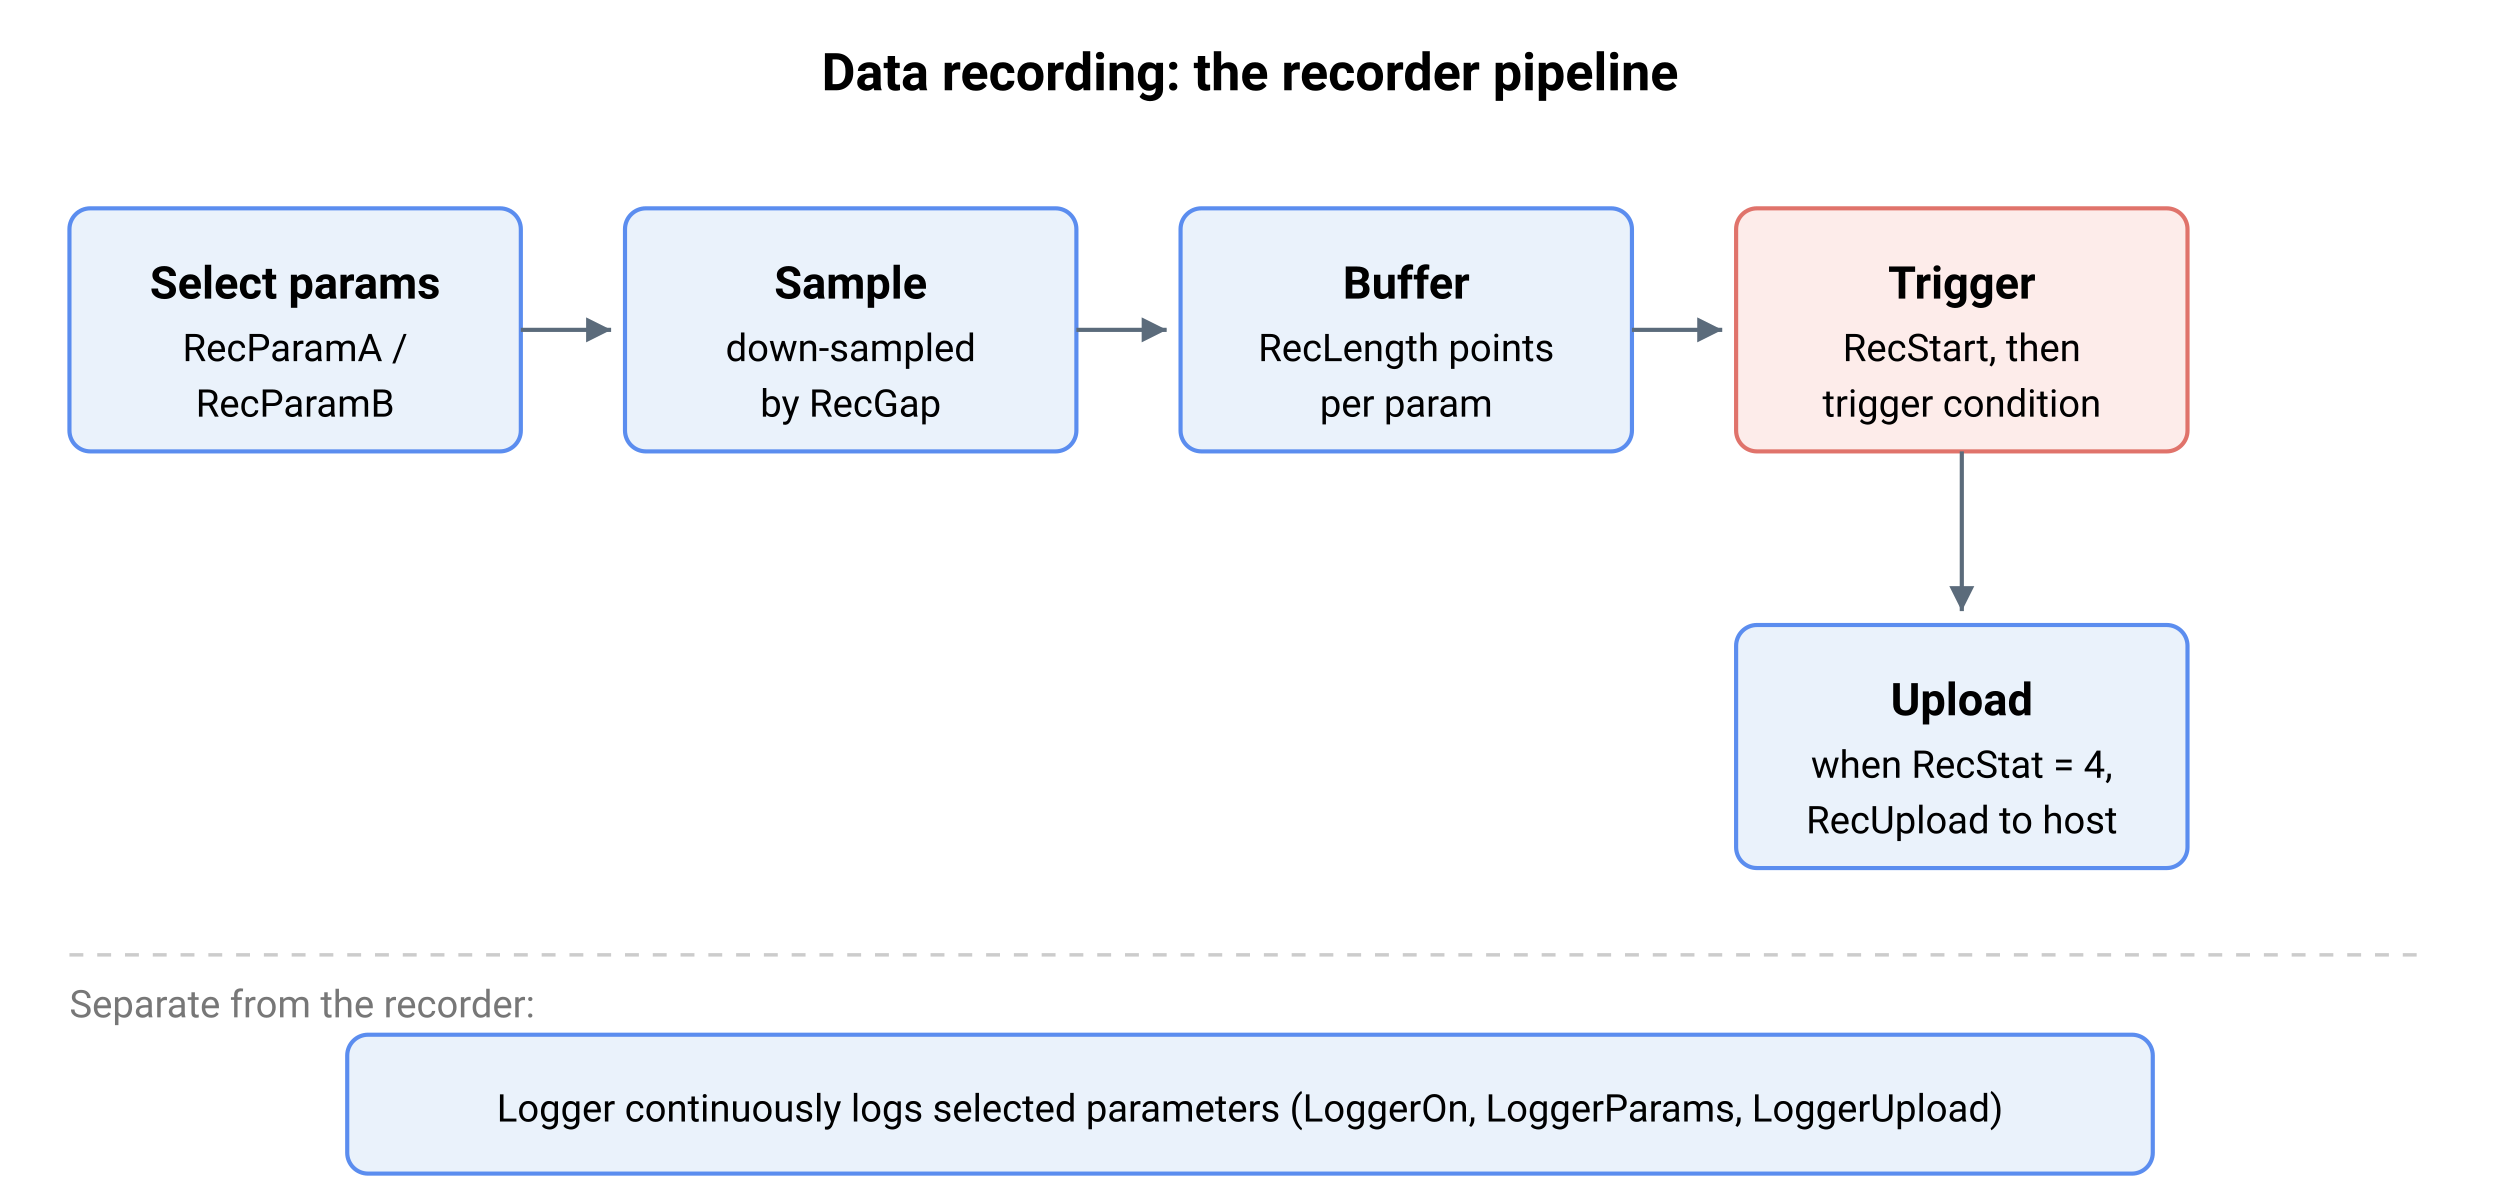
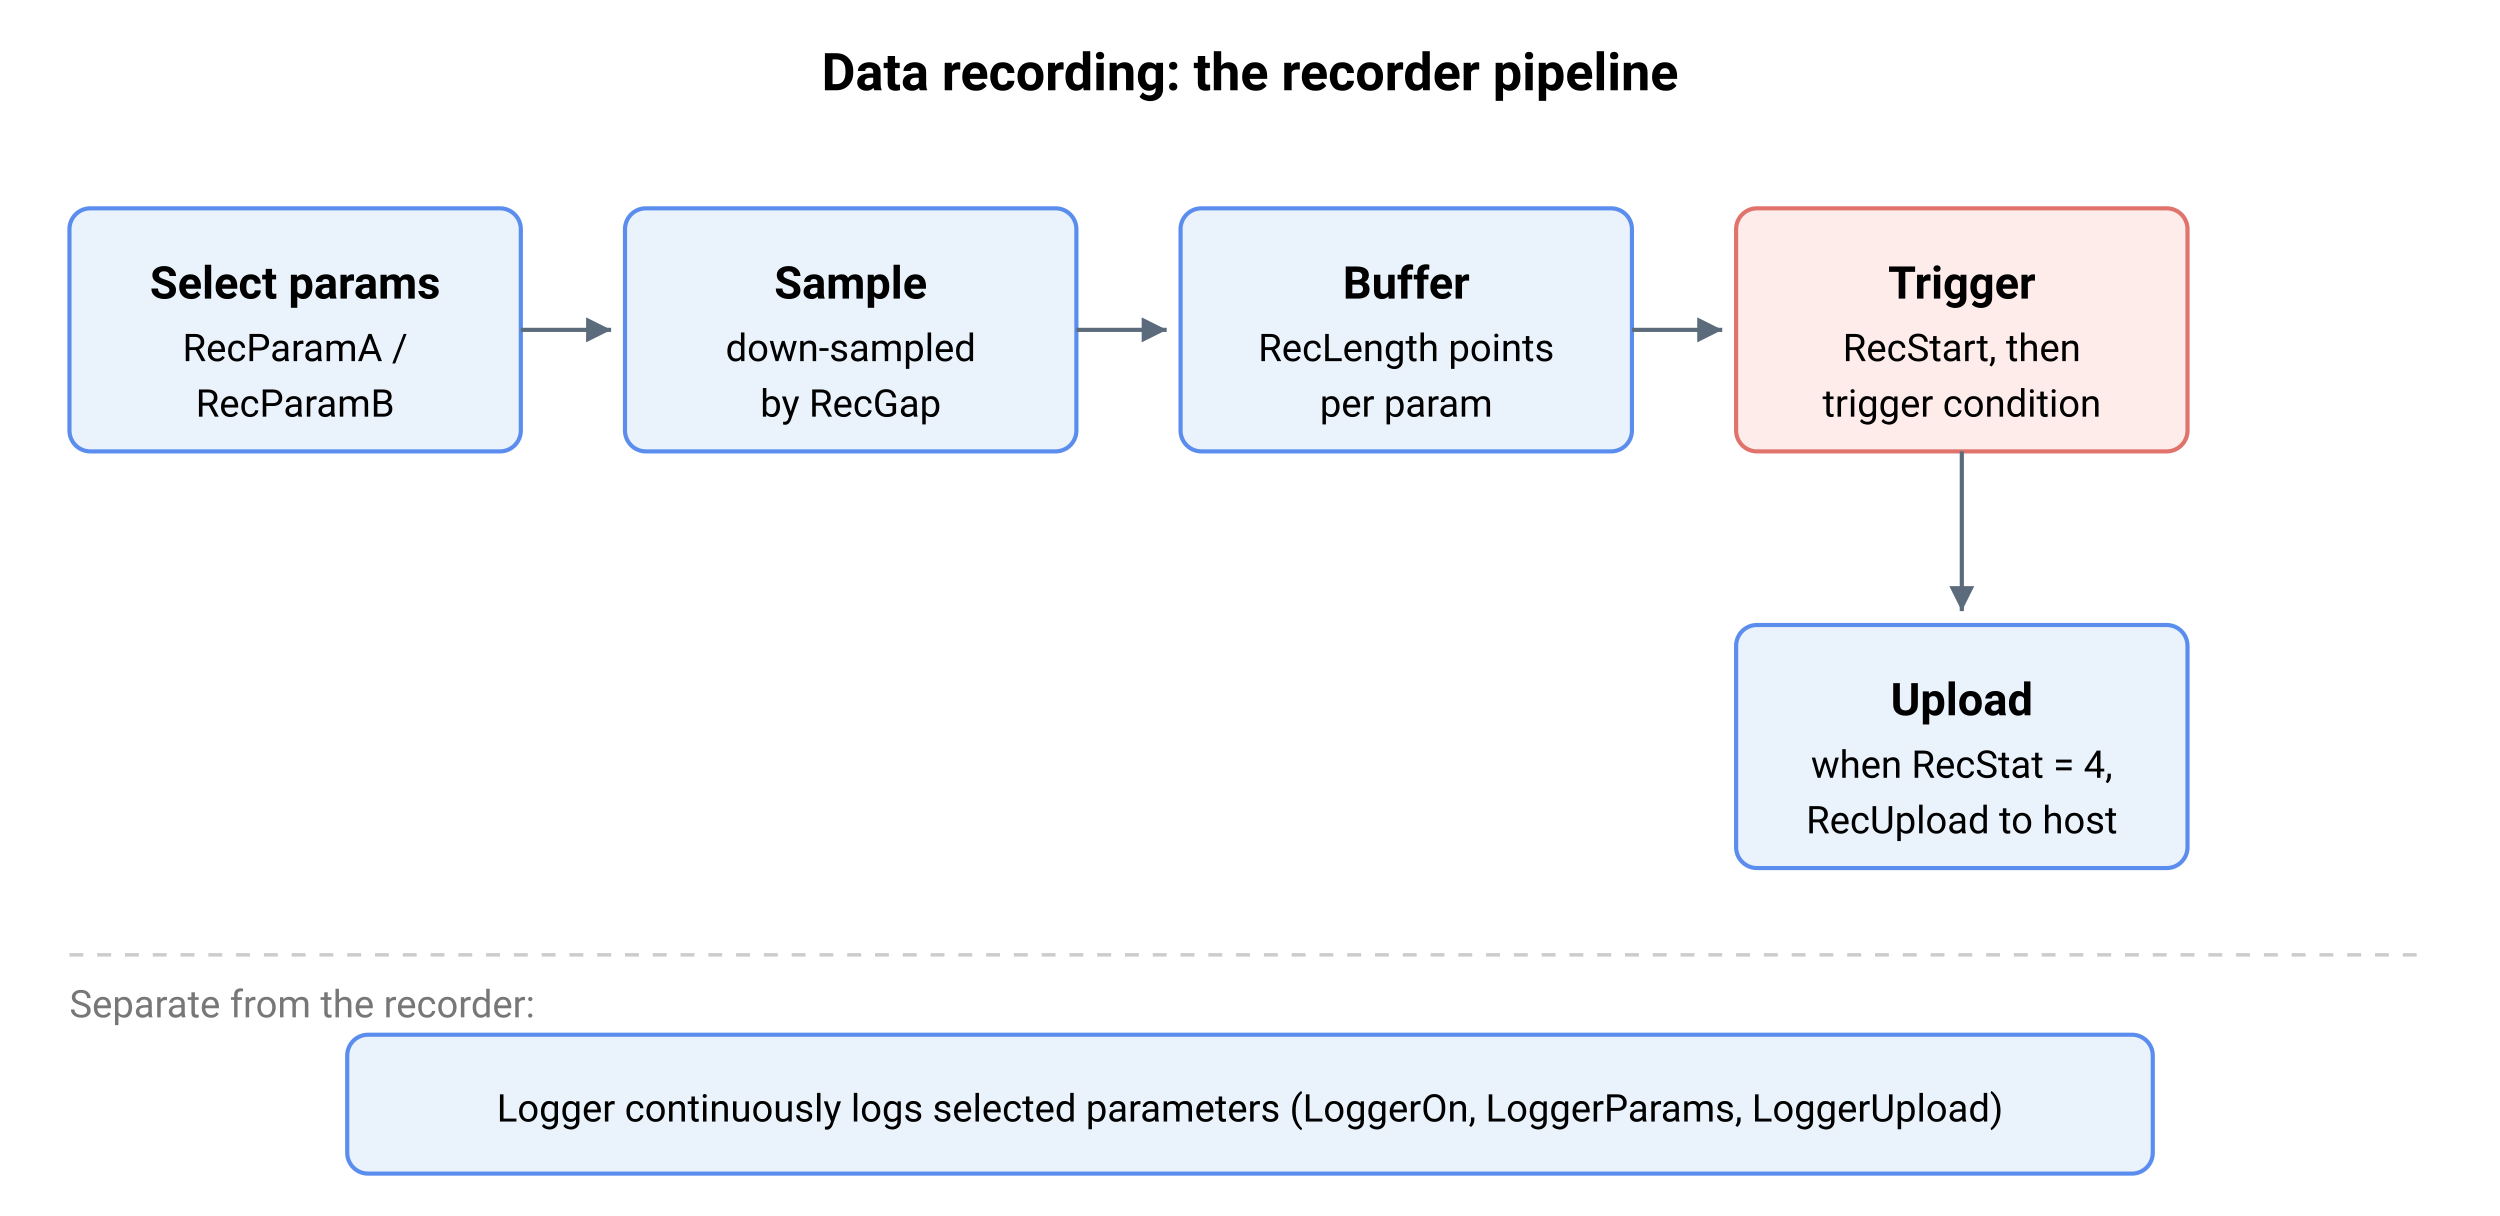
- <svg xmlns="http://www.w3.org/2000/svg" width="720" height="340" viewBox="0 0 720 340" font-family="-apple-system,Segoe UI,Roboto,sans-serif" font-size="13" role="img" aria-label="Data recorder pipeline: parameters selected via RecParamA and RecParamB are sampled down by RecGap into a per-parameter buffer of RecLength points; RecStart and a trigger condition stop the capture, then RecUpload moves the buffers to the host when RecStat equals 4. The Logger is a separate continuous logger.">
+ <svg xmlns="http://www.w3.org/2000/svg" width="720" height="350" viewBox="0 0 720 350" font-family="-apple-system,Segoe UI,Roboto,sans-serif" font-size="13" role="img" aria-label="Data recorder pipeline: parameters selected via RecParamA and RecParamB are sampled down by RecGap into a per-parameter buffer of RecLength points; RecStart and a trigger condition stop the capture, then RecUpload moves the buffers to the host when RecStat equals 4. The Logger is a separate continuous logger.">
  <defs>
    <marker id="arrow" markerWidth="8" markerHeight="8" refX="6" refY="3" orient="auto">
      <path d="M0,0 L6,3 L0,6 Z" fill="#5b6b7b" />
    </marker>
  </defs>
  <text x="360" y="26" text-anchor="middle" font-size="15" font-weight="bold">Data recording: the recorder pipeline</text>
  <rect x="20" y="60" width="130" height="70" rx="6" fill="#eaf2fb" stroke="#5b8def" stroke-width="1.2" />
  <text x="85" y="86" text-anchor="middle" font-weight="bold">Select params</text>
  <text x="85" y="104" text-anchor="middle" font-size="11">RecParamA /</text>
  <text x="85" y="120" text-anchor="middle" font-size="11">RecParamB</text>
  <rect x="180" y="60" width="130" height="70" rx="6" fill="#eaf2fb" stroke="#5b8def" stroke-width="1.2" />
  <text x="245" y="86" text-anchor="middle" font-weight="bold">Sample</text>
  <text x="245" y="104" text-anchor="middle" font-size="11">down-sampled</text>
  <text x="245" y="120" text-anchor="middle" font-size="11">by RecGap</text>
  <rect x="340" y="60" width="130" height="70" rx="6" fill="#eaf2fb" stroke="#5b8def" stroke-width="1.2" />
  <text x="405" y="86" text-anchor="middle" font-weight="bold">Buffer</text>
  <text x="405" y="104" text-anchor="middle" font-size="11">RecLength points</text>
  <text x="405" y="120" text-anchor="middle" font-size="11">per param</text>
  <rect x="500" y="60" width="130" height="70" rx="6" fill="#fdecea" stroke="#e0736b" stroke-width="1.2" />
  <text x="565" y="86" text-anchor="middle" font-weight="bold">Trigger</text>
  <text x="565" y="104" text-anchor="middle" font-size="11">RecStart, then</text>
  <text x="565" y="120" text-anchor="middle" font-size="11">trigger condition</text>
  <rect x="500" y="180" width="130" height="70" rx="6" fill="#eaf2fb" stroke="#5b8def" stroke-width="1.2" />
  <text x="565" y="206" text-anchor="middle" font-weight="bold">Upload</text>
  <text x="565" y="224" text-anchor="middle" font-size="11">when RecStat = 4,</text>
  <text x="565" y="240" text-anchor="middle" font-size="11">RecUpload to host</text>
  <path d="M150,95 L176,95" fill="none" stroke="#5b6b7b" stroke-width="1.2" marker-end="url(#arrow)" />
  <path d="M310,95 L336,95" fill="none" stroke="#5b6b7b" stroke-width="1.2" marker-end="url(#arrow)" />
  <path d="M470,95 L496,95" fill="none" stroke="#5b6b7b" stroke-width="1.2" marker-end="url(#arrow)" />
  <path d="M565,130 L565,176" fill="none" stroke="#5b6b7b" stroke-width="1.2" marker-end="url(#arrow)" />
  <line x1="20" y1="275" x2="700" y2="275" stroke="#ccc" stroke-width="1" stroke-dasharray="4,4" />
  <text x="20" y="293" font-size="11" fill="#777">Separate from the recorder:</text>
  <rect x="100" y="298" width="520" height="40" rx="6" fill="#eaf2fb" stroke="#5b8def" stroke-width="1.2" />
  <text x="360" y="323" text-anchor="middle" font-size="11">Logger continuously logs selected parameters (LoggerOn, LoggerParams, LoggerUpload)</text>
</svg>
